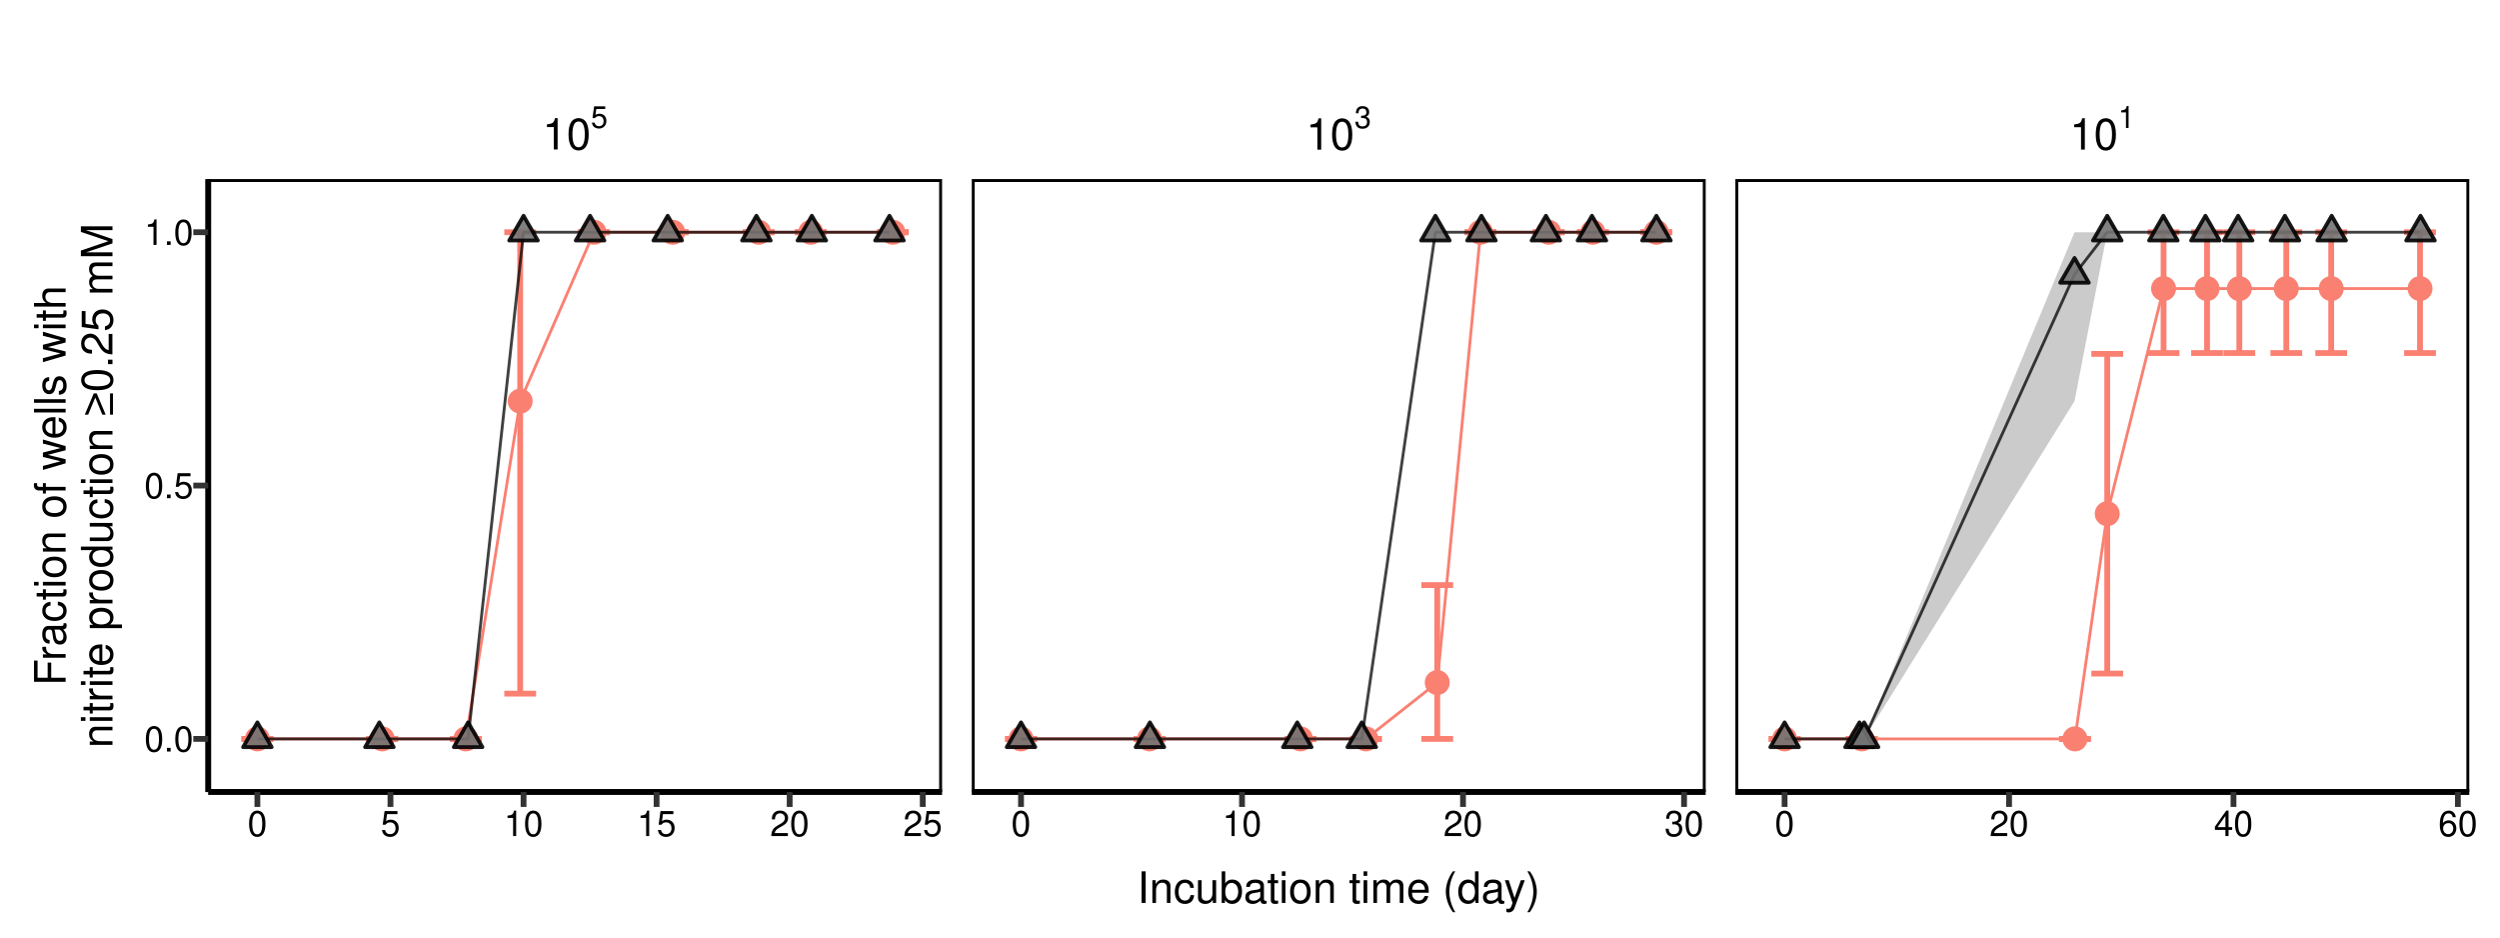
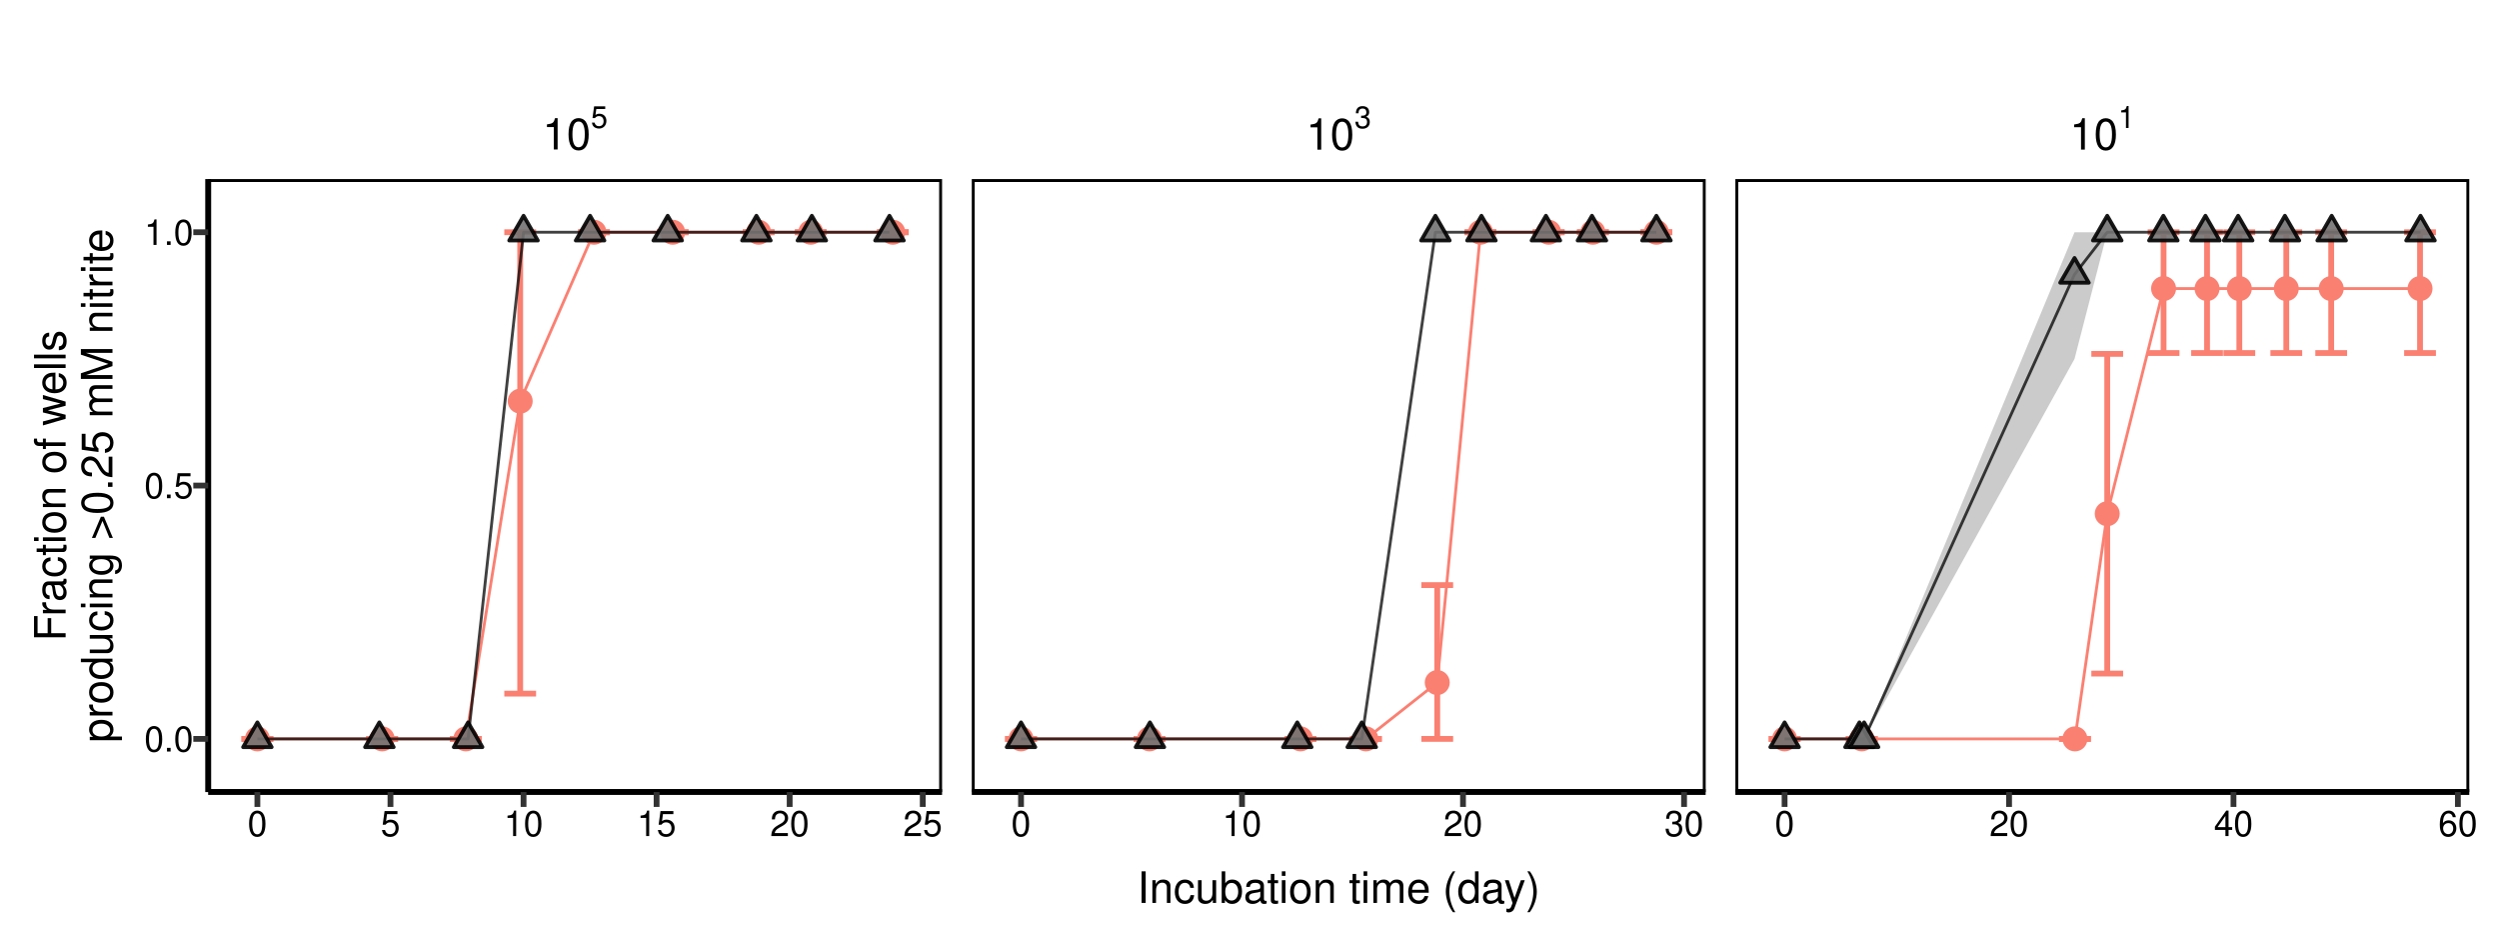
<svg xmlns="http://www.w3.org/2000/svg" width="460.80pt" height="172.80pt" viewBox="0 0 460.80 172.80">
  <g class="svglite">
    <defs>
      <style type="text/css">
    .svglite line, .svglite polyline, .svglite polygon, .svglite path, .svglite rect, .svglite circle {
      fill: none;
      stroke: #000000;
      stroke-linecap: round;
      stroke-linejoin: round;
      stroke-miterlimit: 10.00;
    }
    .svglite text {
      white-space: pre;
    }
    .svglite g.glyphgroup path {
      fill: inherit;
      stroke: none;
    }
  </style>
    </defs>
    <rect width="100%" height="100%" style="stroke: none; fill: none;" />
    <defs>
      <clipPath id="cpMC4wMHw0NjAuODB8MC4wMHwxNzIuODA=">
        <rect x="0.00" y="0.00" width="460.80" height="172.80" />
      </clipPath>
    </defs>
    <g clip-path="url(#cpMC4wMHw0NjAuODB8MC4wMHwxNzIuODA=)">
      <rect x="0" y="0.00" width="460.80" height="172.80" style="stroke-width: 1.07; stroke: none;" />
    </g>
    <defs>
      <clipPath id="cpMzguMzh8MTczLjcxfDMzLjAxfDE0NS45OQ==">
        <rect x="38.38" y="33.01" width="135.33" height="112.98" />
      </clipPath>
    </defs>
    <g clip-path="url(#cpMzguMzh8MTczLjcxfDMzLjAxfDE0NS45OQ==)">
      <rect x="38.38" y="33.01" width="135.33" height="112.98" style="stroke-width: 1.07;" />
      <polyline points="38.38,112.84 173.71,112.84 " style="stroke-width: 1.07; stroke: none; stroke-linecap: butt;" />
      <polyline points="38.38,66.16 173.71,66.16 " style="stroke-width: 1.07; stroke: none; stroke-linecap: butt;" />
      <polyline points="59.73,145.99 59.73,33.01 " style="stroke-width: 1.07; stroke: none; stroke-linecap: butt;" />
      <polyline points="84.27,145.99 84.27,33.01 " style="stroke-width: 1.07; stroke: none; stroke-linecap: butt;" />
      <polyline points="108.81,145.99 108.81,33.01 " style="stroke-width: 1.07; stroke: none; stroke-linecap: butt;" />
      <polyline points="133.34,145.99 133.34,33.01 " style="stroke-width: 1.07; stroke: none; stroke-linecap: butt;" />
      <polyline points="157.88,145.99 157.88,33.01 " style="stroke-width: 1.07; stroke: none; stroke-linecap: butt;" />
      <polyline points="38.38,136.19 173.71,136.19 " style="stroke-width: 1.07; stroke: none; stroke-linecap: butt;" />
      <polyline points="38.38,89.50 173.71,89.50 " style="stroke-width: 1.07; stroke: none; stroke-linecap: butt;" />
      <polyline points="38.38,42.81 173.71,42.81 " style="stroke-width: 1.07; stroke: none; stroke-linecap: butt;" />
      <polyline points="47.46,145.99 47.46,33.01 " style="stroke-width: 1.07; stroke: none; stroke-linecap: butt;" />
      <polyline points="72.00,145.99 72.00,33.01 " style="stroke-width: 1.07; stroke: none; stroke-linecap: butt;" />
      <polyline points="96.54,145.99 96.54,33.01 " style="stroke-width: 1.07; stroke: none; stroke-linecap: butt;" />
      <polyline points="121.07,145.99 121.07,33.01 " style="stroke-width: 1.07; stroke: none; stroke-linecap: butt;" />
      <polyline points="145.61,145.99 145.61,33.01 " style="stroke-width: 1.07; stroke: none; stroke-linecap: butt;" />
      <polyline points="170.15,145.99 170.15,33.01 " style="stroke-width: 1.07; stroke: none; stroke-linecap: butt;" />
      <polyline points="47.46,136.19 70.47,136.19 85.90,136.19 95.92,73.94 109.52,42.81 124.04,42.81 139.89,42.81 149.50,42.81 164.63,42.81 " style="stroke-width: 0.53; stroke: #FA8072; stroke-linecap: butt;" />
      <circle cx="47.46" cy="136.19" r="1.95" style="stroke-width: 0.71; stroke: #FA8072; fill: #FA8072;" />
      <circle cx="70.47" cy="136.19" r="1.95" style="stroke-width: 0.71; stroke: #FA8072; fill: #FA8072;" />
      <circle cx="85.90" cy="136.19" r="1.95" style="stroke-width: 0.71; stroke: #FA8072; fill: #FA8072;" />
      <circle cx="95.92" cy="73.94" r="1.95" style="stroke-width: 0.71; stroke: #FA8072; fill: #FA8072;" />
      <circle cx="109.52" cy="42.81" r="1.95" style="stroke-width: 0.71; stroke: #FA8072; fill: #FA8072;" />
      <circle cx="124.04" cy="42.81" r="1.95" style="stroke-width: 0.71; stroke: #FA8072; fill: #FA8072;" />
      <circle cx="139.89" cy="42.81" r="1.95" style="stroke-width: 0.71; stroke: #FA8072; fill: #FA8072;" />
      <circle cx="149.50" cy="42.81" r="1.95" style="stroke-width: 0.71; stroke: #FA8072; fill: #FA8072;" />
      <circle cx="164.63" cy="42.81" r="1.95" style="stroke-width: 0.71; stroke: #FA8072; fill: #FA8072;" />
      <polyline points="44.53,136.19 50.39,136.19 " style="stroke-width: 1.07; stroke: #FA8072; stroke-linecap: butt;" />
      <polyline points="47.46,136.19 47.46,136.19 " style="stroke-width: 1.07; stroke: #FA8072; stroke-linecap: butt;" />
      <polyline points="44.53,136.19 50.39,136.19 " style="stroke-width: 1.07; stroke: #FA8072; stroke-linecap: butt;" />
      <polyline points="67.54,136.19 73.39,136.19 " style="stroke-width: 1.07; stroke: #FA8072; stroke-linecap: butt;" />
      <polyline points="70.47,136.19 70.47,136.19 " style="stroke-width: 1.07; stroke: #FA8072; stroke-linecap: butt;" />
      <polyline points="67.54,136.19 73.39,136.19 " style="stroke-width: 1.07; stroke: #FA8072; stroke-linecap: butt;" />
      <polyline points="82.97,136.19 88.83,136.19 " style="stroke-width: 1.07; stroke: #FA8072; stroke-linecap: butt;" />
      <polyline points="85.90,136.19 85.90,136.19 " style="stroke-width: 1.07; stroke: #FA8072; stroke-linecap: butt;" />
      <polyline points="82.97,136.19 88.83,136.19 " style="stroke-width: 1.07; stroke: #FA8072; stroke-linecap: butt;" />
      <polyline points="92.99,42.81 98.85,42.81 " style="stroke-width: 1.07; stroke: #FA8072; stroke-linecap: butt;" />
      <polyline points="95.92,42.81 95.92,127.85 " style="stroke-width: 1.07; stroke: #FA8072; stroke-linecap: butt;" />
      <polyline points="92.99,127.85 98.85,127.85 " style="stroke-width: 1.07; stroke: #FA8072; stroke-linecap: butt;" />
      <polyline points="106.59,42.81 112.45,42.81 " style="stroke-width: 1.07; stroke: #FA8072; stroke-linecap: butt;" />
      <polyline points="109.52,42.81 109.52,42.81 " style="stroke-width: 1.07; stroke: #FA8072; stroke-linecap: butt;" />
      <polyline points="106.59,42.81 112.45,42.81 " style="stroke-width: 1.07; stroke: #FA8072; stroke-linecap: butt;" />
      <polyline points="121.11,42.81 126.97,42.81 " style="stroke-width: 1.07; stroke: #FA8072; stroke-linecap: butt;" />
      <polyline points="124.04,42.81 124.04,42.81 " style="stroke-width: 1.07; stroke: #FA8072; stroke-linecap: butt;" />
      <polyline points="121.11,42.81 126.97,42.81 " style="stroke-width: 1.07; stroke: #FA8072; stroke-linecap: butt;" />
      <polyline points="136.96,42.81 142.82,42.81 " style="stroke-width: 1.07; stroke: #FA8072; stroke-linecap: butt;" />
      <polyline points="139.89,42.81 139.89,42.81 " style="stroke-width: 1.07; stroke: #FA8072; stroke-linecap: butt;" />
      <polyline points="136.96,42.81 142.82,42.81 " style="stroke-width: 1.07; stroke: #FA8072; stroke-linecap: butt;" />
      <polyline points="146.57,42.81 152.43,42.81 " style="stroke-width: 1.07; stroke: #FA8072; stroke-linecap: butt;" />
      <polyline points="149.50,42.81 149.50,42.81 " style="stroke-width: 1.07; stroke: #FA8072; stroke-linecap: butt;" />
      <polyline points="146.57,42.81 152.43,42.81 " style="stroke-width: 1.07; stroke: #FA8072; stroke-linecap: butt;" />
      <polyline points="161.70,42.81 167.56,42.81 " style="stroke-width: 1.07; stroke: #FA8072; stroke-linecap: butt;" />
      <polyline points="164.63,42.81 164.63,42.81 " style="stroke-width: 1.07; stroke: #FA8072; stroke-linecap: butt;" />
      <polyline points="161.70,42.81 167.56,42.81 " style="stroke-width: 1.07; stroke: #FA8072; stroke-linecap: butt;" />
      <polygon points="47.46,136.19 69.95,136.19 86.31,136.19 96.54,42.81 108.81,42.81 123.12,42.81 139.48,42.81 149.70,42.81 164.01,42.81 164.01,42.81 149.70,42.81 139.48,42.81 123.12,42.81 108.81,42.81 96.54,42.81 86.31,136.19 69.95,136.19 47.46,136.19 " style="stroke-width: 0.00; stroke: none; stroke-linecap: butt; fill: #333333; fill-opacity: 0.25;" />
      <polyline points="47.46,136.19 69.95,136.19 86.31,136.19 96.54,42.81 108.81,42.81 123.12,42.81 139.48,42.81 149.70,42.81 164.01,42.81 " style="stroke-width: 1.07; stroke: none; stroke-linecap: butt;" />
      <polyline points="164.01,42.81 149.70,42.81 139.48,42.81 123.12,42.81 108.81,42.81 96.54,42.81 86.31,136.19 69.95,136.19 47.46,136.19 " style="stroke-width: 1.07; stroke: none; stroke-linecap: butt;" />
      <polyline points="47.46,136.19 69.95,136.19 86.31,136.19 96.54,42.81 108.81,42.81 123.12,42.81 139.48,42.81 149.70,42.81 164.01,42.81 " style="stroke-width: 0.53; stroke: #000000; stroke-opacity: 0.75; stroke-linecap: butt;" />
      <polygon points="47.46,133.15 50.09,137.71 44.83,137.71 " style="stroke-width: 0.71; stroke: #000000; stroke-opacity: 0.90; fill: #737373; fill-opacity: 0.90;" />
      <polygon points="69.95,133.15 72.59,137.71 67.32,137.71 " style="stroke-width: 0.71; stroke: #000000; stroke-opacity: 0.90; fill: #737373; fill-opacity: 0.90;" />
      <polygon points="86.31,133.15 88.95,137.71 83.68,137.71 " style="stroke-width: 0.71; stroke: #000000; stroke-opacity: 0.90; fill: #737373; fill-opacity: 0.90;" />
      <polygon points="96.54,39.77 99.17,44.33 93.90,44.33 " style="stroke-width: 0.71; stroke: #000000; stroke-opacity: 0.90; fill: #737373; fill-opacity: 0.90;" />
      <polygon points="108.81,39.77 111.44,44.33 106.17,44.33 " style="stroke-width: 0.71; stroke: #000000; stroke-opacity: 0.90; fill: #737373; fill-opacity: 0.90;" />
      <polygon points="123.12,39.77 125.75,44.33 120.49,44.33 " style="stroke-width: 0.71; stroke: #000000; stroke-opacity: 0.90; fill: #737373; fill-opacity: 0.90;" />
      <polygon points="139.48,39.77 142.11,44.33 136.84,44.33 " style="stroke-width: 0.71; stroke: #000000; stroke-opacity: 0.90; fill: #737373; fill-opacity: 0.90;" />
      <polygon points="149.70,39.77 152.33,44.33 147.07,44.33 " style="stroke-width: 0.71; stroke: #000000; stroke-opacity: 0.90; fill: #737373; fill-opacity: 0.90;" />
      <polygon points="164.01,39.77 166.65,44.33 161.38,44.33 " style="stroke-width: 0.71; stroke: #000000; stroke-opacity: 0.90; fill: #737373; fill-opacity: 0.90;" />
    </g>
    <g clip-path="url(#cpMC4wMHw0NjAuODB8MC4wMHwxNzIuODA=)">
</g>
    <defs>
      <clipPath id="cpMTc5LjE5fDMxNC41MXwzMy4wMXwxNDUuOTk=">
        <rect x="179.19" y="33.01" width="135.33" height="112.98" />
      </clipPath>
    </defs>
    <g clip-path="url(#cpMTc5LjE5fDMxNC41MXwzMy4wMXwxNDUuOTk=)">
      <rect x="179.19" y="33.01" width="135.33" height="112.98" style="stroke-width: 1.07;" />
      <polyline points="179.19,112.84 314.51,112.84 " style="stroke-width: 1.07; stroke: none; stroke-linecap: butt;" />
      <polyline points="179.19,66.16 314.51,66.16 " style="stroke-width: 1.07; stroke: none; stroke-linecap: butt;" />
      <polyline points="208.64,145.99 208.64,33.01 " style="stroke-width: 1.07; stroke: none; stroke-linecap: butt;" />
      <polyline points="249.40,145.99 249.40,33.01 " style="stroke-width: 1.07; stroke: none; stroke-linecap: butt;" />
      <polyline points="290.15,145.99 290.15,33.01 " style="stroke-width: 1.07; stroke: none; stroke-linecap: butt;" />
      <polyline points="179.19,136.19 314.51,136.19 " style="stroke-width: 1.07; stroke: none; stroke-linecap: butt;" />
      <polyline points="179.19,89.50 314.51,89.50 " style="stroke-width: 1.07; stroke: none; stroke-linecap: butt;" />
      <polyline points="179.19,42.81 314.51,42.81 " style="stroke-width: 1.07; stroke: none; stroke-linecap: butt;" />
      <polyline points="188.27,145.99 188.27,33.01 " style="stroke-width: 1.07; stroke: none; stroke-linecap: butt;" />
      <polyline points="229.02,145.99 229.02,33.01 " style="stroke-width: 1.07; stroke: none; stroke-linecap: butt;" />
      <polyline points="269.77,145.99 269.77,33.01 " style="stroke-width: 1.07; stroke: none; stroke-linecap: butt;" />
      <polyline points="310.53,145.99 310.53,33.01 " style="stroke-width: 1.07; stroke: none; stroke-linecap: butt;" />
      <polyline points="188.27,136.19 211.96,136.19 239.80,136.19 251.86,136.19 265.02,125.81 273.00,42.81 285.57,42.81 293.72,42.81 305.43,42.81 " style="stroke-width: 0.53; stroke: #FA8072; stroke-linecap: butt;" />
      <circle cx="188.27" cy="136.19" r="1.95" style="stroke-width: 0.71; stroke: #FA8072; fill: #FA8072;" />
      <circle cx="211.96" cy="136.19" r="1.95" style="stroke-width: 0.71; stroke: #FA8072; fill: #FA8072;" />
      <circle cx="239.80" cy="136.19" r="1.95" style="stroke-width: 0.71; stroke: #FA8072; fill: #FA8072;" />
      <circle cx="251.86" cy="136.19" r="1.95" style="stroke-width: 0.71; stroke: #FA8072; fill: #FA8072;" />
      <circle cx="265.02" cy="125.81" r="1.95" style="stroke-width: 0.71; stroke: #FA8072; fill: #FA8072;" />
      <circle cx="273.00" cy="42.81" r="1.95" style="stroke-width: 0.71; stroke: #FA8072; fill: #FA8072;" />
      <circle cx="285.57" cy="42.81" r="1.95" style="stroke-width: 0.71; stroke: #FA8072; fill: #FA8072;" />
      <circle cx="293.72" cy="42.81" r="1.95" style="stroke-width: 0.71; stroke: #FA8072; fill: #FA8072;" />
      <circle cx="305.43" cy="42.81" r="1.95" style="stroke-width: 0.71; stroke: #FA8072; fill: #FA8072;" />
      <polyline points="185.34,136.19 191.20,136.19 " style="stroke-width: 1.07; stroke: #FA8072; stroke-linecap: butt;" />
      <polyline points="188.27,136.19 188.27,136.19 " style="stroke-width: 1.07; stroke: #FA8072; stroke-linecap: butt;" />
      <polyline points="185.34,136.19 191.20,136.19 " style="stroke-width: 1.07; stroke: #FA8072; stroke-linecap: butt;" />
      <polyline points="209.03,136.19 214.88,136.19 " style="stroke-width: 1.07; stroke: #FA8072; stroke-linecap: butt;" />
      <polyline points="211.96,136.19 211.96,136.19 " style="stroke-width: 1.07; stroke: #FA8072; stroke-linecap: butt;" />
      <polyline points="209.03,136.19 214.88,136.19 " style="stroke-width: 1.07; stroke: #FA8072; stroke-linecap: butt;" />
      <polyline points="236.87,136.19 242.73,136.19 " style="stroke-width: 1.07; stroke: #FA8072; stroke-linecap: butt;" />
      <polyline points="239.80,136.19 239.80,136.19 " style="stroke-width: 1.07; stroke: #FA8072; stroke-linecap: butt;" />
      <polyline points="236.87,136.19 242.73,136.19 " style="stroke-width: 1.07; stroke: #FA8072; stroke-linecap: butt;" />
      <polyline points="248.93,136.19 254.79,136.19 " style="stroke-width: 1.07; stroke: #FA8072; stroke-linecap: butt;" />
      <polyline points="251.86,136.19 251.86,136.19 " style="stroke-width: 1.07; stroke: #FA8072; stroke-linecap: butt;" />
      <polyline points="248.93,136.19 254.79,136.19 " style="stroke-width: 1.07; stroke: #FA8072; stroke-linecap: butt;" />
      <polyline points="262.09,107.84 267.95,107.84 " style="stroke-width: 1.07; stroke: #FA8072; stroke-linecap: butt;" />
      <polyline points="265.02,107.84 265.02,136.19 " style="stroke-width: 1.07; stroke: #FA8072; stroke-linecap: butt;" />
      <polyline points="262.09,136.19 267.95,136.19 " style="stroke-width: 1.07; stroke: #FA8072; stroke-linecap: butt;" />
      <polyline points="270.07,42.81 275.93,42.81 " style="stroke-width: 1.07; stroke: #FA8072; stroke-linecap: butt;" />
      <polyline points="273.00,42.81 273.00,42.81 " style="stroke-width: 1.07; stroke: #FA8072; stroke-linecap: butt;" />
      <polyline points="270.07,42.81 275.93,42.81 " style="stroke-width: 1.07; stroke: #FA8072; stroke-linecap: butt;" />
      <polyline points="282.64,42.81 288.50,42.81 " style="stroke-width: 1.07; stroke: #FA8072; stroke-linecap: butt;" />
      <polyline points="285.57,42.81 285.57,42.81 " style="stroke-width: 1.07; stroke: #FA8072; stroke-linecap: butt;" />
      <polyline points="282.64,42.81 288.50,42.81 " style="stroke-width: 1.07; stroke: #FA8072; stroke-linecap: butt;" />
      <polyline points="290.79,42.81 296.65,42.81 " style="stroke-width: 1.07; stroke: #FA8072; stroke-linecap: butt;" />
      <polyline points="293.72,42.81 293.72,42.81 " style="stroke-width: 1.07; stroke: #FA8072; stroke-linecap: butt;" />
      <polyline points="290.79,42.81 296.65,42.81 " style="stroke-width: 1.07; stroke: #FA8072; stroke-linecap: butt;" />
      <polyline points="302.50,42.81 308.36,42.81 " style="stroke-width: 1.07; stroke: #FA8072; stroke-linecap: butt;" />
      <polyline points="305.43,42.81 305.43,42.81 " style="stroke-width: 1.07; stroke: #FA8072; stroke-linecap: butt;" />
      <polyline points="302.50,42.81 308.36,42.81 " style="stroke-width: 1.07; stroke: #FA8072; stroke-linecap: butt;" />
      <polygon points="188.27,136.19 212.04,136.19 239.21,136.19 251.10,136.19 264.68,42.81 273.17,42.81 285.06,42.81 293.55,42.81 305.43,42.81 305.43,42.81 293.55,42.81 285.06,42.81 273.17,42.81 264.68,42.81 251.10,136.19 239.21,136.19 212.04,136.19 188.27,136.19 " style="stroke-width: 0.00; stroke: none; stroke-linecap: butt; fill: #333333; fill-opacity: 0.25;" />
      <polyline points="188.27,136.19 212.04,136.19 239.21,136.19 251.10,136.19 264.68,42.81 273.17,42.81 285.06,42.81 293.55,42.81 305.43,42.81 " style="stroke-width: 1.07; stroke: none; stroke-linecap: butt;" />
      <polyline points="305.43,42.81 293.55,42.81 285.06,42.81 273.17,42.81 264.68,42.81 251.10,136.19 239.21,136.19 212.04,136.19 188.27,136.19 " style="stroke-width: 1.07; stroke: none; stroke-linecap: butt;" />
      <polyline points="188.27,136.19 212.04,136.19 239.21,136.19 251.10,136.19 264.68,42.81 273.17,42.81 285.06,42.81 293.55,42.81 305.43,42.81 " style="stroke-width: 0.53; stroke: #000000; stroke-opacity: 0.75; stroke-linecap: butt;" />
      <polygon points="188.27,133.15 190.90,137.71 185.64,137.71 " style="stroke-width: 0.71; stroke: #000000; stroke-opacity: 0.90; fill: #737373; fill-opacity: 0.90;" />
      <polygon points="212.04,133.15 214.67,137.71 209.41,137.71 " style="stroke-width: 0.71; stroke: #000000; stroke-opacity: 0.90; fill: #737373; fill-opacity: 0.90;" />
      <polygon points="239.21,133.15 241.84,137.71 236.58,137.71 " style="stroke-width: 0.71; stroke: #000000; stroke-opacity: 0.90; fill: #737373; fill-opacity: 0.90;" />
      <polygon points="251.10,133.15 253.73,137.71 248.46,137.71 " style="stroke-width: 0.71; stroke: #000000; stroke-opacity: 0.90; fill: #737373; fill-opacity: 0.90;" />
      <polygon points="264.68,39.77 267.31,44.33 262.05,44.33 " style="stroke-width: 0.71; stroke: #000000; stroke-opacity: 0.90; fill: #737373; fill-opacity: 0.90;" />
      <polygon points="273.17,39.77 275.80,44.33 270.54,44.33 " style="stroke-width: 0.71; stroke: #000000; stroke-opacity: 0.90; fill: #737373; fill-opacity: 0.90;" />
      <polygon points="285.06,39.77 287.69,44.33 282.42,44.33 " style="stroke-width: 0.71; stroke: #000000; stroke-opacity: 0.90; fill: #737373; fill-opacity: 0.90;" />
      <polygon points="293.55,39.77 296.18,44.33 290.91,44.33 " style="stroke-width: 0.71; stroke: #000000; stroke-opacity: 0.90; fill: #737373; fill-opacity: 0.90;" />
      <polygon points="305.43,39.77 308.07,44.33 302.80,44.33 " style="stroke-width: 0.71; stroke: #000000; stroke-opacity: 0.90; fill: #737373; fill-opacity: 0.90;" />
    </g>
    <g clip-path="url(#cpMC4wMHw0NjAuODB8MC4wMHwxNzIuODA=)">
</g>
    <defs>
      <clipPath id="cpMzE5Ljk5fDQ1NS4zMnwzMy4wMXwxNDUuOTk=">
        <rect x="319.99" y="33.01" width="135.33" height="112.98" />
      </clipPath>
    </defs>
    <g clip-path="url(#cpMzE5Ljk5fDQ1NS4zMnwzMy4wMXwxNDUuOTk=)">
      <rect x="319.99" y="33.01" width="135.33" height="112.98" style="stroke-width: 1.07;" />
      <polyline points="319.99,112.84 455.32,112.84 " style="stroke-width: 1.07; stroke: none; stroke-linecap: butt;" />
      <polyline points="319.99,66.16 455.32,66.16 " style="stroke-width: 1.07; stroke: none; stroke-linecap: butt;" />
      <polyline points="349.77,145.99 349.77,33.01 " style="stroke-width: 1.07; stroke: none; stroke-linecap: butt;" />
      <polyline points="391.15,145.99 391.15,33.01 " style="stroke-width: 1.07; stroke: none; stroke-linecap: butt;" />
      <polyline points="432.53,145.99 432.53,33.01 " style="stroke-width: 1.07; stroke: none; stroke-linecap: butt;" />
      <polyline points="319.99,136.19 455.32,136.19 " style="stroke-width: 1.07; stroke: none; stroke-linecap: butt;" />
      <polyline points="319.99,89.50 455.32,89.50 " style="stroke-width: 1.07; stroke: none; stroke-linecap: butt;" />
      <polyline points="319.99,42.81 455.32,42.81 " style="stroke-width: 1.07; stroke: none; stroke-linecap: butt;" />
      <polyline points="329.07,145.99 329.07,33.01 " style="stroke-width: 1.07; stroke: none; stroke-linecap: butt;" />
      <polyline points="370.46,145.99 370.46,33.01 " style="stroke-width: 1.07; stroke: none; stroke-linecap: butt;" />
      <polyline points="411.84,145.99 411.84,33.01 " style="stroke-width: 1.07; stroke: none; stroke-linecap: butt;" />
      <polyline points="453.22,145.99 453.22,33.01 " style="stroke-width: 1.07; stroke: none; stroke-linecap: butt;" />
      <polyline points="329.07,136.19 343.30,136.19 382.61,136.19 388.56,94.69 398.95,53.19 406.97,53.19 412.92,53.19 421.58,53.19 429.86,53.19 446.24,53.19 " style="stroke-width: 0.53; stroke: #FA8072; stroke-linecap: butt;" />
      <circle cx="329.07" cy="136.19" r="1.95" style="stroke-width: 0.71; stroke: #FA8072; fill: #FA8072;" />
      <circle cx="343.30" cy="136.19" r="1.95" style="stroke-width: 0.71; stroke: #FA8072; fill: #FA8072;" />
      <circle cx="382.61" cy="136.19" r="1.95" style="stroke-width: 0.71; stroke: #FA8072; fill: #FA8072;" />
      <circle cx="388.56" cy="94.69" r="1.95" style="stroke-width: 0.71; stroke: #FA8072; fill: #FA8072;" />
      <circle cx="398.95" cy="53.19" r="1.95" style="stroke-width: 0.71; stroke: #FA8072; fill: #FA8072;" />
      <circle cx="406.97" cy="53.19" r="1.95" style="stroke-width: 0.71; stroke: #FA8072; fill: #FA8072;" />
      <circle cx="412.92" cy="53.19" r="1.95" style="stroke-width: 0.71; stroke: #FA8072; fill: #FA8072;" />
      <circle cx="421.58" cy="53.19" r="1.95" style="stroke-width: 0.71; stroke: #FA8072; fill: #FA8072;" />
      <circle cx="429.86" cy="53.19" r="1.95" style="stroke-width: 0.71; stroke: #FA8072; fill: #FA8072;" />
      <circle cx="446.24" cy="53.19" r="1.95" style="stroke-width: 0.71; stroke: #FA8072; fill: #FA8072;" />
      <polyline points="326.14,136.19 332.00,136.19 " style="stroke-width: 1.07; stroke: #FA8072; stroke-linecap: butt;" />
      <polyline points="329.07,136.19 329.07,136.19 " style="stroke-width: 1.07; stroke: #FA8072; stroke-linecap: butt;" />
      <polyline points="326.14,136.19 332.00,136.19 " style="stroke-width: 1.07; stroke: #FA8072; stroke-linecap: butt;" />
      <polyline points="340.37,136.19 346.23,136.19 " style="stroke-width: 1.07; stroke: #FA8072; stroke-linecap: butt;" />
      <polyline points="343.30,136.19 343.30,136.19 " style="stroke-width: 1.07; stroke: #FA8072; stroke-linecap: butt;" />
      <polyline points="340.37,136.19 346.23,136.19 " style="stroke-width: 1.07; stroke: #FA8072; stroke-linecap: butt;" />
      <polyline points="379.68,136.19 385.54,136.19 " style="stroke-width: 1.07; stroke: #FA8072; stroke-linecap: butt;" />
      <polyline points="382.61,136.19 382.61,136.19 " style="stroke-width: 1.07; stroke: #FA8072; stroke-linecap: butt;" />
      <polyline points="379.68,136.19 385.54,136.19 " style="stroke-width: 1.07; stroke: #FA8072; stroke-linecap: butt;" />
      <polyline points="385.63,65.23 391.49,65.23 " style="stroke-width: 1.07; stroke: #FA8072; stroke-linecap: butt;" />
      <polyline points="388.56,65.23 388.56,124.15 " style="stroke-width: 1.07; stroke: #FA8072; stroke-linecap: butt;" />
      <polyline points="385.63,124.15 391.49,124.15 " style="stroke-width: 1.07; stroke: #FA8072; stroke-linecap: butt;" />
      <polyline points="396.02,42.81 401.88,42.81 " style="stroke-width: 1.07; stroke: #FA8072; stroke-linecap: butt;" />
      <polyline points="398.95,42.81 398.95,65.07 " style="stroke-width: 1.07; stroke: #FA8072; stroke-linecap: butt;" />
      <polyline points="396.02,65.07 401.88,65.07 " style="stroke-width: 1.07; stroke: #FA8072; stroke-linecap: butt;" />
      <polyline points="404.04,42.81 409.90,42.81 " style="stroke-width: 1.07; stroke: #FA8072; stroke-linecap: butt;" />
      <polyline points="406.97,42.81 406.97,65.07 " style="stroke-width: 1.07; stroke: #FA8072; stroke-linecap: butt;" />
      <polyline points="404.04,65.07 409.90,65.07 " style="stroke-width: 1.07; stroke: #FA8072; stroke-linecap: butt;" />
      <polyline points="409.99,42.81 415.85,42.81 " style="stroke-width: 1.07; stroke: #FA8072; stroke-linecap: butt;" />
      <polyline points="412.92,42.81 412.92,65.07 " style="stroke-width: 1.07; stroke: #FA8072; stroke-linecap: butt;" />
      <polyline points="409.99,65.07 415.85,65.07 " style="stroke-width: 1.07; stroke: #FA8072; stroke-linecap: butt;" />
      <polyline points="418.65,42.81 424.51,42.81 " style="stroke-width: 1.07; stroke: #FA8072; stroke-linecap: butt;" />
      <polyline points="421.58,42.81 421.58,65.07 " style="stroke-width: 1.07; stroke: #FA8072; stroke-linecap: butt;" />
      <polyline points="418.65,65.07 424.51,65.07 " style="stroke-width: 1.07; stroke: #FA8072; stroke-linecap: butt;" />
      <polyline points="426.93,42.81 432.79,42.81 " style="stroke-width: 1.07; stroke: #FA8072; stroke-linecap: butt;" />
      <polyline points="429.86,42.81 429.86,65.07 " style="stroke-width: 1.07; stroke: #FA8072; stroke-linecap: butt;" />
      <polyline points="426.93,65.07 432.79,65.07 " style="stroke-width: 1.07; stroke: #FA8072; stroke-linecap: butt;" />
      <polyline points="443.31,42.81 449.17,42.81 " style="stroke-width: 1.07; stroke: #FA8072; stroke-linecap: butt;" />
      <polyline points="446.24,42.81 446.24,65.07 " style="stroke-width: 1.07; stroke: #FA8072; stroke-linecap: butt;" />
      <polyline points="443.31,65.07 449.17,65.07 " style="stroke-width: 1.07; stroke: #FA8072; stroke-linecap: butt;" />
-       <polygon points="329.07,136.19 342.87,136.19 343.73,136.19 382.53,42.81 388.56,42.81 398.91,42.81 406.67,42.81 412.70,42.81 421.32,42.81 429.95,42.81 446.33,42.81 446.33,42.81 429.95,42.81 421.32,42.81 412.70,42.81 406.67,42.81 398.91,42.81 388.56,42.81 382.53,73.94 343.73,136.19 342.87,136.19 329.07,136.19 " style="stroke-width: 0.00; stroke: none; stroke-linecap: butt; fill: #333333; fill-opacity: 0.25;" />
+       <polygon points="329.07,136.19 342.87,136.19 343.73,136.19 382.53,42.81 388.56,42.81 398.91,42.81 406.67,42.81 412.70,42.81 421.32,42.81 429.95,42.81 446.33,42.81 446.33,42.81 429.95,42.81 421.32,42.81 412.70,42.81 406.67,42.81 398.91,42.81 388.56,42.81 382.53,66.16 343.73,136.19 342.87,136.19 329.07,136.19 " style="stroke-width: 0.00; stroke: none; stroke-linecap: butt; fill: #333333; fill-opacity: 0.25;" />
      <polyline points="329.07,136.19 342.87,136.19 343.73,136.19 382.53,42.81 388.56,42.81 398.91,42.81 406.67,42.81 412.70,42.81 421.32,42.81 429.95,42.81 446.33,42.81 " style="stroke-width: 1.07; stroke: none; stroke-linecap: butt;" />
-       <polyline points="446.33,42.81 429.95,42.81 421.32,42.81 412.70,42.81 406.67,42.81 398.91,42.81 388.56,42.81 382.53,73.94 343.73,136.19 342.87,136.19 329.07,136.19 " style="stroke-width: 1.07; stroke: none; stroke-linecap: butt;" />
+       <polyline points="446.33,42.81 429.95,42.81 421.32,42.81 412.70,42.81 406.67,42.81 398.91,42.81 388.56,42.81 382.53,66.16 343.73,136.19 342.87,136.19 329.07,136.19 " style="stroke-width: 1.07; stroke: none; stroke-linecap: butt;" />
      <polyline points="329.07,136.19 342.87,136.19 343.73,136.19 382.53,50.59 388.56,42.81 398.91,42.81 406.67,42.81 412.70,42.81 421.32,42.81 429.95,42.81 446.33,42.81 " style="stroke-width: 0.53; stroke: #000000; stroke-opacity: 0.75; stroke-linecap: butt;" />
      <polygon points="329.07,133.15 331.71,137.71 326.44,137.71 " style="stroke-width: 0.71; stroke: #000000; stroke-opacity: 0.90; fill: #737373; fill-opacity: 0.90;" />
      <polygon points="342.87,133.15 345.50,137.71 340.24,137.71 " style="stroke-width: 0.71; stroke: #000000; stroke-opacity: 0.90; fill: #737373; fill-opacity: 0.90;" />
      <polygon points="343.73,133.15 346.36,137.71 341.10,137.71 " style="stroke-width: 0.71; stroke: #000000; stroke-opacity: 0.90; fill: #737373; fill-opacity: 0.90;" />
      <polygon points="382.53,47.55 385.16,52.11 379.89,52.11 " style="stroke-width: 0.71; stroke: #000000; stroke-opacity: 0.90; fill: #737373; fill-opacity: 0.90;" />
      <polygon points="388.56,39.77 391.20,44.33 385.93,44.33 " style="stroke-width: 0.71; stroke: #000000; stroke-opacity: 0.90; fill: #737373; fill-opacity: 0.90;" />
      <polygon points="398.91,39.77 401.54,44.33 396.28,44.33 " style="stroke-width: 0.71; stroke: #000000; stroke-opacity: 0.90; fill: #737373; fill-opacity: 0.90;" />
      <polygon points="406.67,39.77 409.30,44.33 404.03,44.33 " style="stroke-width: 0.71; stroke: #000000; stroke-opacity: 0.90; fill: #737373; fill-opacity: 0.90;" />
      <polygon points="412.70,39.77 415.34,44.33 410.07,44.33 " style="stroke-width: 0.71; stroke: #000000; stroke-opacity: 0.90; fill: #737373; fill-opacity: 0.90;" />
      <polygon points="421.32,39.77 423.96,44.33 418.69,44.33 " style="stroke-width: 0.71; stroke: #000000; stroke-opacity: 0.90; fill: #737373; fill-opacity: 0.90;" />
      <polygon points="429.95,39.77 432.58,44.33 427.31,44.33 " style="stroke-width: 0.71; stroke: #000000; stroke-opacity: 0.90; fill: #737373; fill-opacity: 0.90;" />
      <polygon points="446.33,39.77 448.96,44.33 443.69,44.33 " style="stroke-width: 0.71; stroke: #000000; stroke-opacity: 0.90; fill: #737373; fill-opacity: 0.90;" />
    </g>
    <g clip-path="url(#cpMC4wMHw0NjAuODB8MC4wMHwxNzIuODA=)">
</g>
    <defs>
      <clipPath id="cpMzguMzh8MTczLjcxfDE0LjQxfDMzLjAx">
        <rect x="38.38" y="14.41" width="135.33" height="18.59" />
      </clipPath>
    </defs>
    <g clip-path="url(#cpMzguMzh8MTczLjcxfDE0LjQxfDMzLjAx)">
      <text x="100.04" y="27.55" style="font-size: 8.00px; font-family: &quot;Helvetica&quot;;" textLength="8.91px" lengthAdjust="spacingAndGlyphs">10</text>
      <text x="108.94" y="23.57" style="font-size: 5.60px; font-family: &quot;Helvetica&quot;;" textLength="3.11px" lengthAdjust="spacingAndGlyphs">5</text>
    </g>
    <g clip-path="url(#cpMC4wMHw0NjAuODB8MC4wMHwxNzIuODA=)">
</g>
    <defs>
      <clipPath id="cpMTc5LjE5fDMxNC41MXwxNC40MXwzMy4wMQ==">
        <rect x="179.19" y="14.41" width="135.33" height="18.59" />
      </clipPath>
    </defs>
    <g clip-path="url(#cpMTc5LjE5fDMxNC41MXwxNC40MXwzMy4wMQ==)">
      <text x="240.84" y="27.59" style="font-size: 8.00px; font-family: &quot;Helvetica&quot;;" textLength="8.91px" lengthAdjust="spacingAndGlyphs">10</text>
      <text x="249.75" y="23.61" style="font-size: 5.60px; font-family: &quot;Helvetica&quot;;" textLength="3.11px" lengthAdjust="spacingAndGlyphs">3</text>
    </g>
    <g clip-path="url(#cpMC4wMHw0NjAuODB8MC4wMHwxNzIuODA=)">
</g>
    <defs>
      <clipPath id="cpMzE5Ljk5fDQ1NS4zMnwxNC40MXwzMy4wMQ==">
        <rect x="319.99" y="14.41" width="135.33" height="18.59" />
      </clipPath>
    </defs>
    <g clip-path="url(#cpMzE5Ljk5fDQ1NS4zMnwxNC40MXwzMy4wMQ==)">
      <text x="381.65" y="27.57" style="font-size: 8.00px; font-family: &quot;Helvetica&quot;;" textLength="8.91px" lengthAdjust="spacingAndGlyphs">10</text>
      <text x="390.56" y="23.59" style="font-size: 5.60px; font-family: &quot;Helvetica&quot;;" textLength="3.11px" lengthAdjust="spacingAndGlyphs">1</text>
    </g>
    <g clip-path="url(#cpMC4wMHw0NjAuODB8MC4wMHwxNzIuODA=)">
      <polyline points="38.38,145.99 173.71,145.99 " style="stroke-width: 1.07; stroke-linecap: butt;" />
      <polyline points="47.46,148.73 47.46,145.99 " style="stroke-width: 1.07; stroke: #333333; stroke-linecap: butt;" />
      <polyline points="72.00,148.73 72.00,145.99 " style="stroke-width: 1.07; stroke: #333333; stroke-linecap: butt;" />
      <polyline points="96.54,148.73 96.54,145.99 " style="stroke-width: 1.07; stroke: #333333; stroke-linecap: butt;" />
      <polyline points="121.07,148.73 121.07,145.99 " style="stroke-width: 1.07; stroke: #333333; stroke-linecap: butt;" />
      <polyline points="145.61,148.73 145.61,145.99 " style="stroke-width: 1.07; stroke: #333333; stroke-linecap: butt;" />
      <polyline points="170.15,148.73 170.15,145.99 " style="stroke-width: 1.07; stroke: #333333; stroke-linecap: butt;" />
      <text x="47.46" y="154.11" text-anchor="middle" style="font-size: 6.50px; font-family: &quot;Helvetica&quot;;" textLength="3.61px" lengthAdjust="spacingAndGlyphs">0</text>
      <text x="72.00" y="154.11" text-anchor="middle" style="font-size: 6.50px; font-family: &quot;Helvetica&quot;;" textLength="3.61px" lengthAdjust="spacingAndGlyphs">5</text>
      <text x="96.54" y="154.11" text-anchor="middle" style="font-size: 6.50px; font-family: &quot;Helvetica&quot;;" textLength="7.22px" lengthAdjust="spacingAndGlyphs">10</text>
      <text x="121.07" y="154.11" text-anchor="middle" style="font-size: 6.50px; font-family: &quot;Helvetica&quot;;" textLength="7.22px" lengthAdjust="spacingAndGlyphs">15</text>
      <text x="145.61" y="154.11" text-anchor="middle" style="font-size: 6.50px; font-family: &quot;Helvetica&quot;;" textLength="7.22px" lengthAdjust="spacingAndGlyphs">20</text>
      <text x="170.15" y="154.11" text-anchor="middle" style="font-size: 6.50px; font-family: &quot;Helvetica&quot;;" textLength="7.22px" lengthAdjust="spacingAndGlyphs">25</text>
      <polyline points="179.19,145.99 314.51,145.99 " style="stroke-width: 1.07; stroke-linecap: butt;" />
      <polyline points="188.27,148.73 188.27,145.99 " style="stroke-width: 1.07; stroke: #333333; stroke-linecap: butt;" />
      <polyline points="229.02,148.73 229.02,145.99 " style="stroke-width: 1.07; stroke: #333333; stroke-linecap: butt;" />
      <polyline points="269.77,148.73 269.77,145.99 " style="stroke-width: 1.07; stroke: #333333; stroke-linecap: butt;" />
      <polyline points="310.53,148.73 310.53,145.99 " style="stroke-width: 1.07; stroke: #333333; stroke-linecap: butt;" />
      <text x="188.27" y="154.11" text-anchor="middle" style="font-size: 6.50px; font-family: &quot;Helvetica&quot;;" textLength="3.61px" lengthAdjust="spacingAndGlyphs">0</text>
      <text x="229.02" y="154.11" text-anchor="middle" style="font-size: 6.50px; font-family: &quot;Helvetica&quot;;" textLength="7.22px" lengthAdjust="spacingAndGlyphs">10</text>
      <text x="269.77" y="154.11" text-anchor="middle" style="font-size: 6.50px; font-family: &quot;Helvetica&quot;;" textLength="7.22px" lengthAdjust="spacingAndGlyphs">20</text>
      <text x="310.53" y="154.11" text-anchor="middle" style="font-size: 6.50px; font-family: &quot;Helvetica&quot;;" textLength="7.22px" lengthAdjust="spacingAndGlyphs">30</text>
      <polyline points="319.99,145.99 455.32,145.99 " style="stroke-width: 1.07; stroke-linecap: butt;" />
      <polyline points="329.07,148.73 329.07,145.99 " style="stroke-width: 1.07; stroke: #333333; stroke-linecap: butt;" />
      <polyline points="370.46,148.73 370.46,145.99 " style="stroke-width: 1.07; stroke: #333333; stroke-linecap: butt;" />
      <polyline points="411.84,148.73 411.84,145.99 " style="stroke-width: 1.07; stroke: #333333; stroke-linecap: butt;" />
      <polyline points="453.22,148.73 453.22,145.99 " style="stroke-width: 1.07; stroke: #333333; stroke-linecap: butt;" />
      <text x="329.07" y="154.11" text-anchor="middle" style="font-size: 6.50px; font-family: &quot;Helvetica&quot;;" textLength="3.61px" lengthAdjust="spacingAndGlyphs">0</text>
      <text x="370.46" y="154.11" text-anchor="middle" style="font-size: 6.50px; font-family: &quot;Helvetica&quot;;" textLength="7.22px" lengthAdjust="spacingAndGlyphs">20</text>
      <text x="411.84" y="154.11" text-anchor="middle" style="font-size: 6.50px; font-family: &quot;Helvetica&quot;;" textLength="7.22px" lengthAdjust="spacingAndGlyphs">40</text>
      <text x="453.22" y="154.11" text-anchor="middle" style="font-size: 6.50px; font-family: &quot;Helvetica&quot;;" textLength="7.22px" lengthAdjust="spacingAndGlyphs">60</text>
      <polyline points="38.38,145.99 38.38,33.01 " style="stroke-width: 1.07; stroke-linecap: butt;" />
      <text x="31.13" y="138.52" text-anchor="middle" style="font-size: 6.50px; font-family: &quot;Helvetica&quot;;" textLength="9.03px" lengthAdjust="spacingAndGlyphs">0.0</text>
      <text x="31.13" y="91.83" text-anchor="middle" style="font-size: 6.50px; font-family: &quot;Helvetica&quot;;" textLength="9.03px" lengthAdjust="spacingAndGlyphs">0.5</text>
      <text x="31.13" y="45.15" text-anchor="middle" style="font-size: 6.50px; font-family: &quot;Helvetica&quot;;" textLength="9.03px" lengthAdjust="spacingAndGlyphs">1.0</text>
      <polyline points="35.64,136.19 38.38,136.19 " style="stroke-width: 1.07; stroke: #333333; stroke-linecap: butt;" />
      <polyline points="35.64,89.50 38.38,89.50 " style="stroke-width: 1.07; stroke: #333333; stroke-linecap: butt;" />
      <polyline points="35.64,42.81 38.38,42.81 " style="stroke-width: 1.07; stroke: #333333; stroke-linecap: butt;" />
      <text x="246.85" y="166.43" text-anchor="middle" style="font-size: 8.00px; font-family: &quot;Helvetica&quot;;" textLength="74.75px" lengthAdjust="spacingAndGlyphs">Incubation time (day)</text>
-       <text transform="translate(12.10,89.50) rotate(-90)" text-anchor="middle" style="font-size: 8.00px; font-family: &quot;Helvetica&quot;;" textLength="74.28px" lengthAdjust="spacingAndGlyphs">Fraction of wells with</text>
-       <text transform="translate(20.74,89.50) rotate(-90)" text-anchor="middle" style="font-size: 8.00px; font-family: &quot;Helvetica&quot;;" textLength="96.94px" lengthAdjust="spacingAndGlyphs">nitrite production ≥0.25 mM</text>
+       <text transform="translate(12.10,89.50) rotate(-90)" text-anchor="middle" style="font-size: 8.00px; font-family: &quot;Helvetica&quot;;" textLength="57.83px" lengthAdjust="spacingAndGlyphs">Fraction of wells</text>
+       <text transform="translate(20.74,89.50) rotate(-90)" text-anchor="middle" style="font-size: 8.00px; font-family: &quot;Helvetica&quot;;" textLength="95.00px" lengthAdjust="spacingAndGlyphs">producing &gt;0.25 mM nitrite</text>
    </g>
  </g>
</svg>
